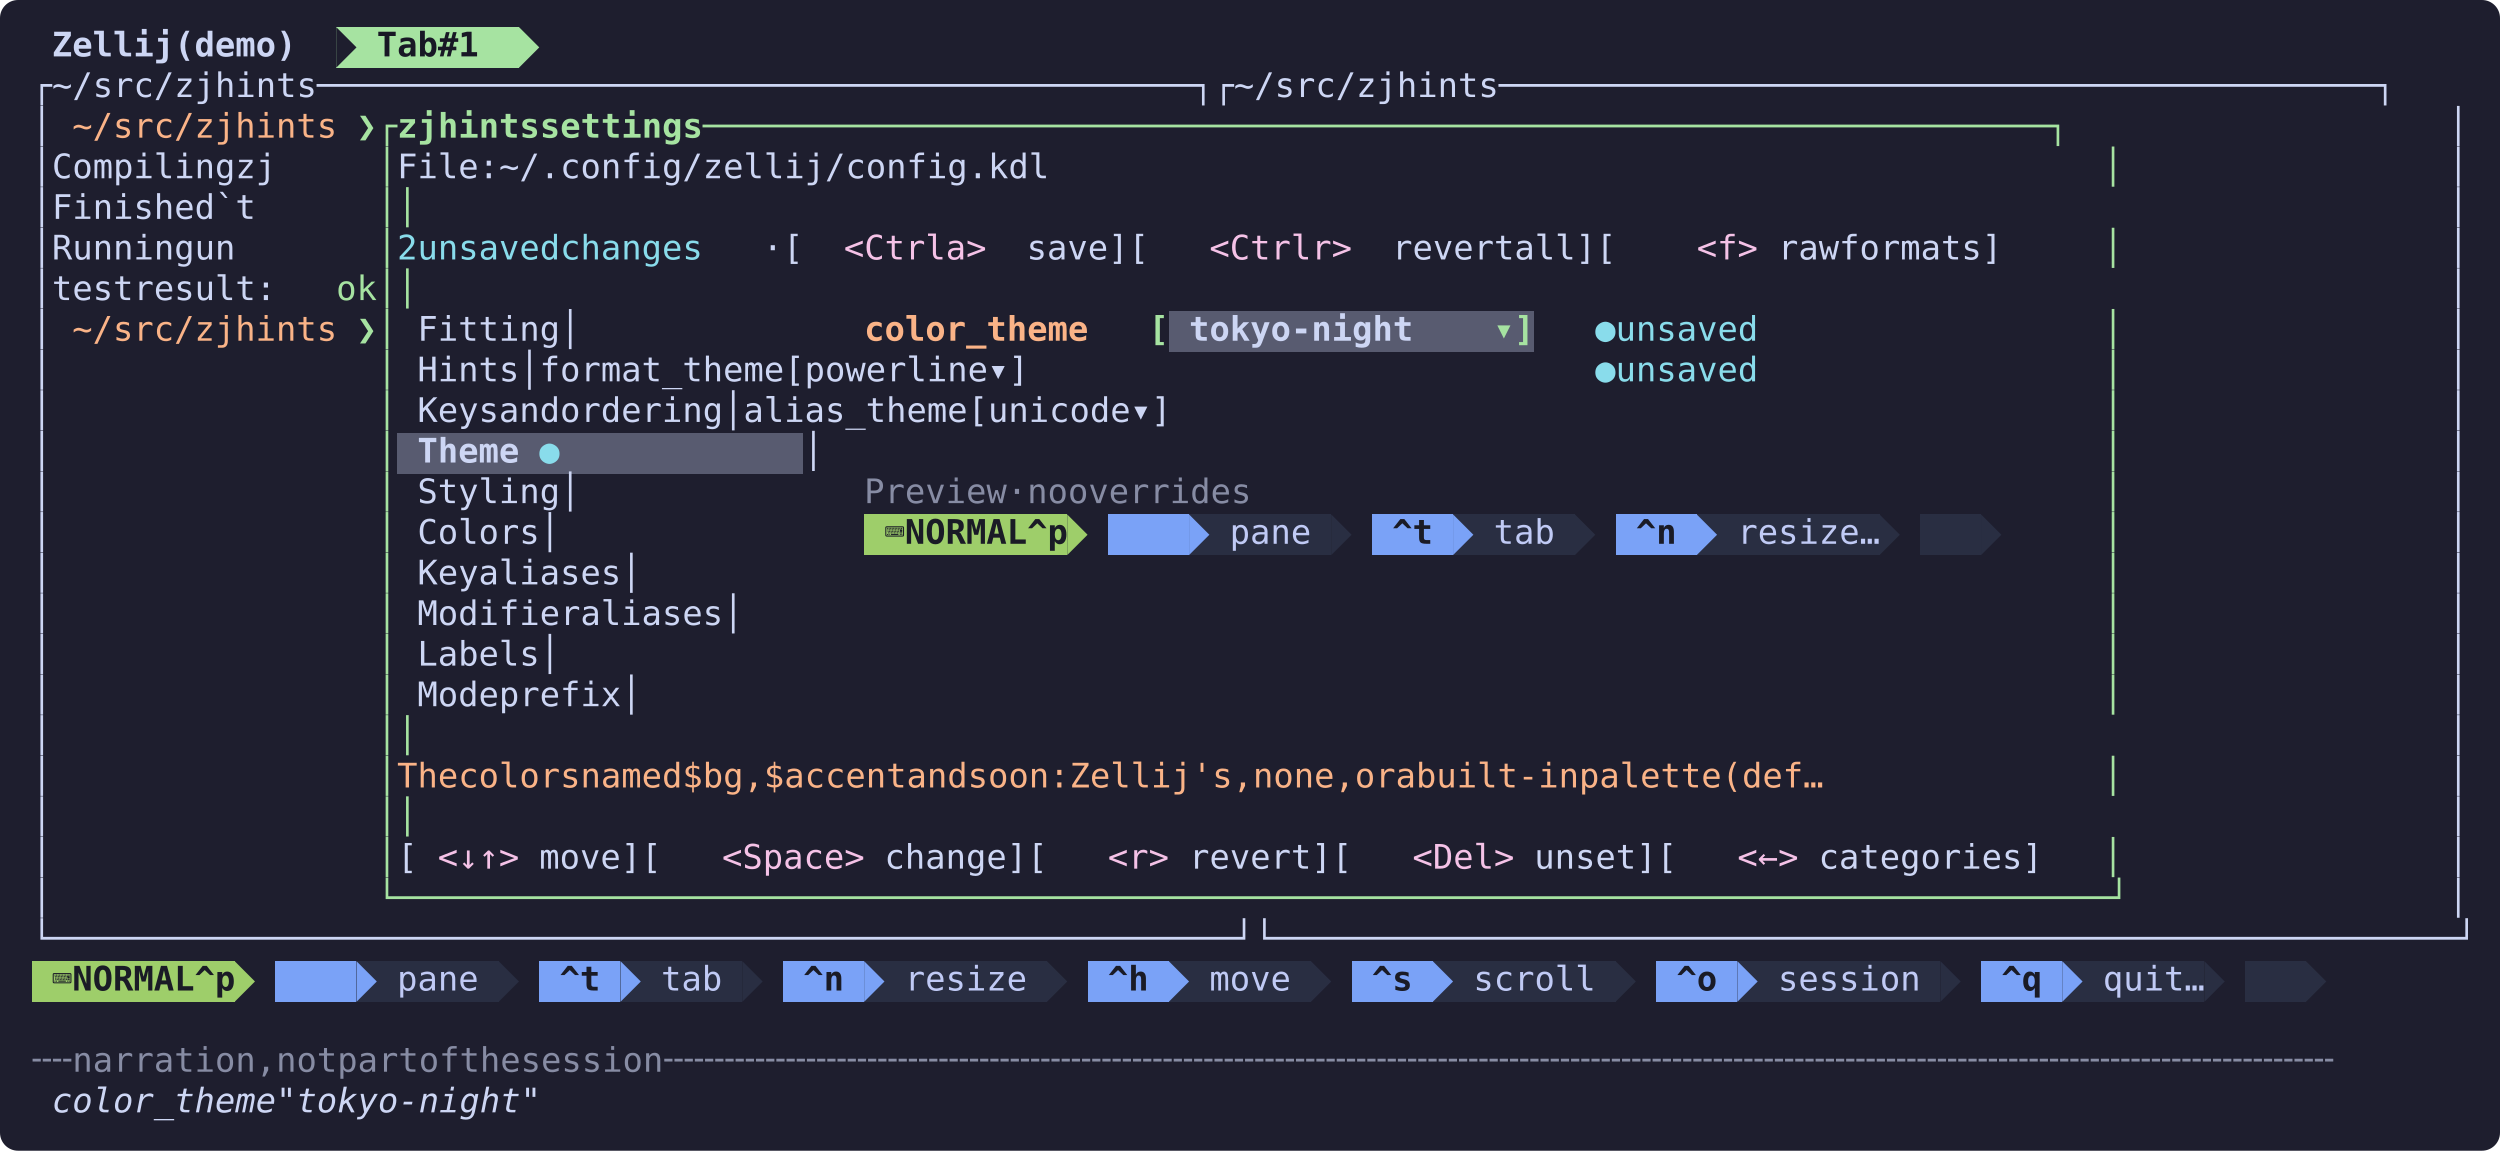
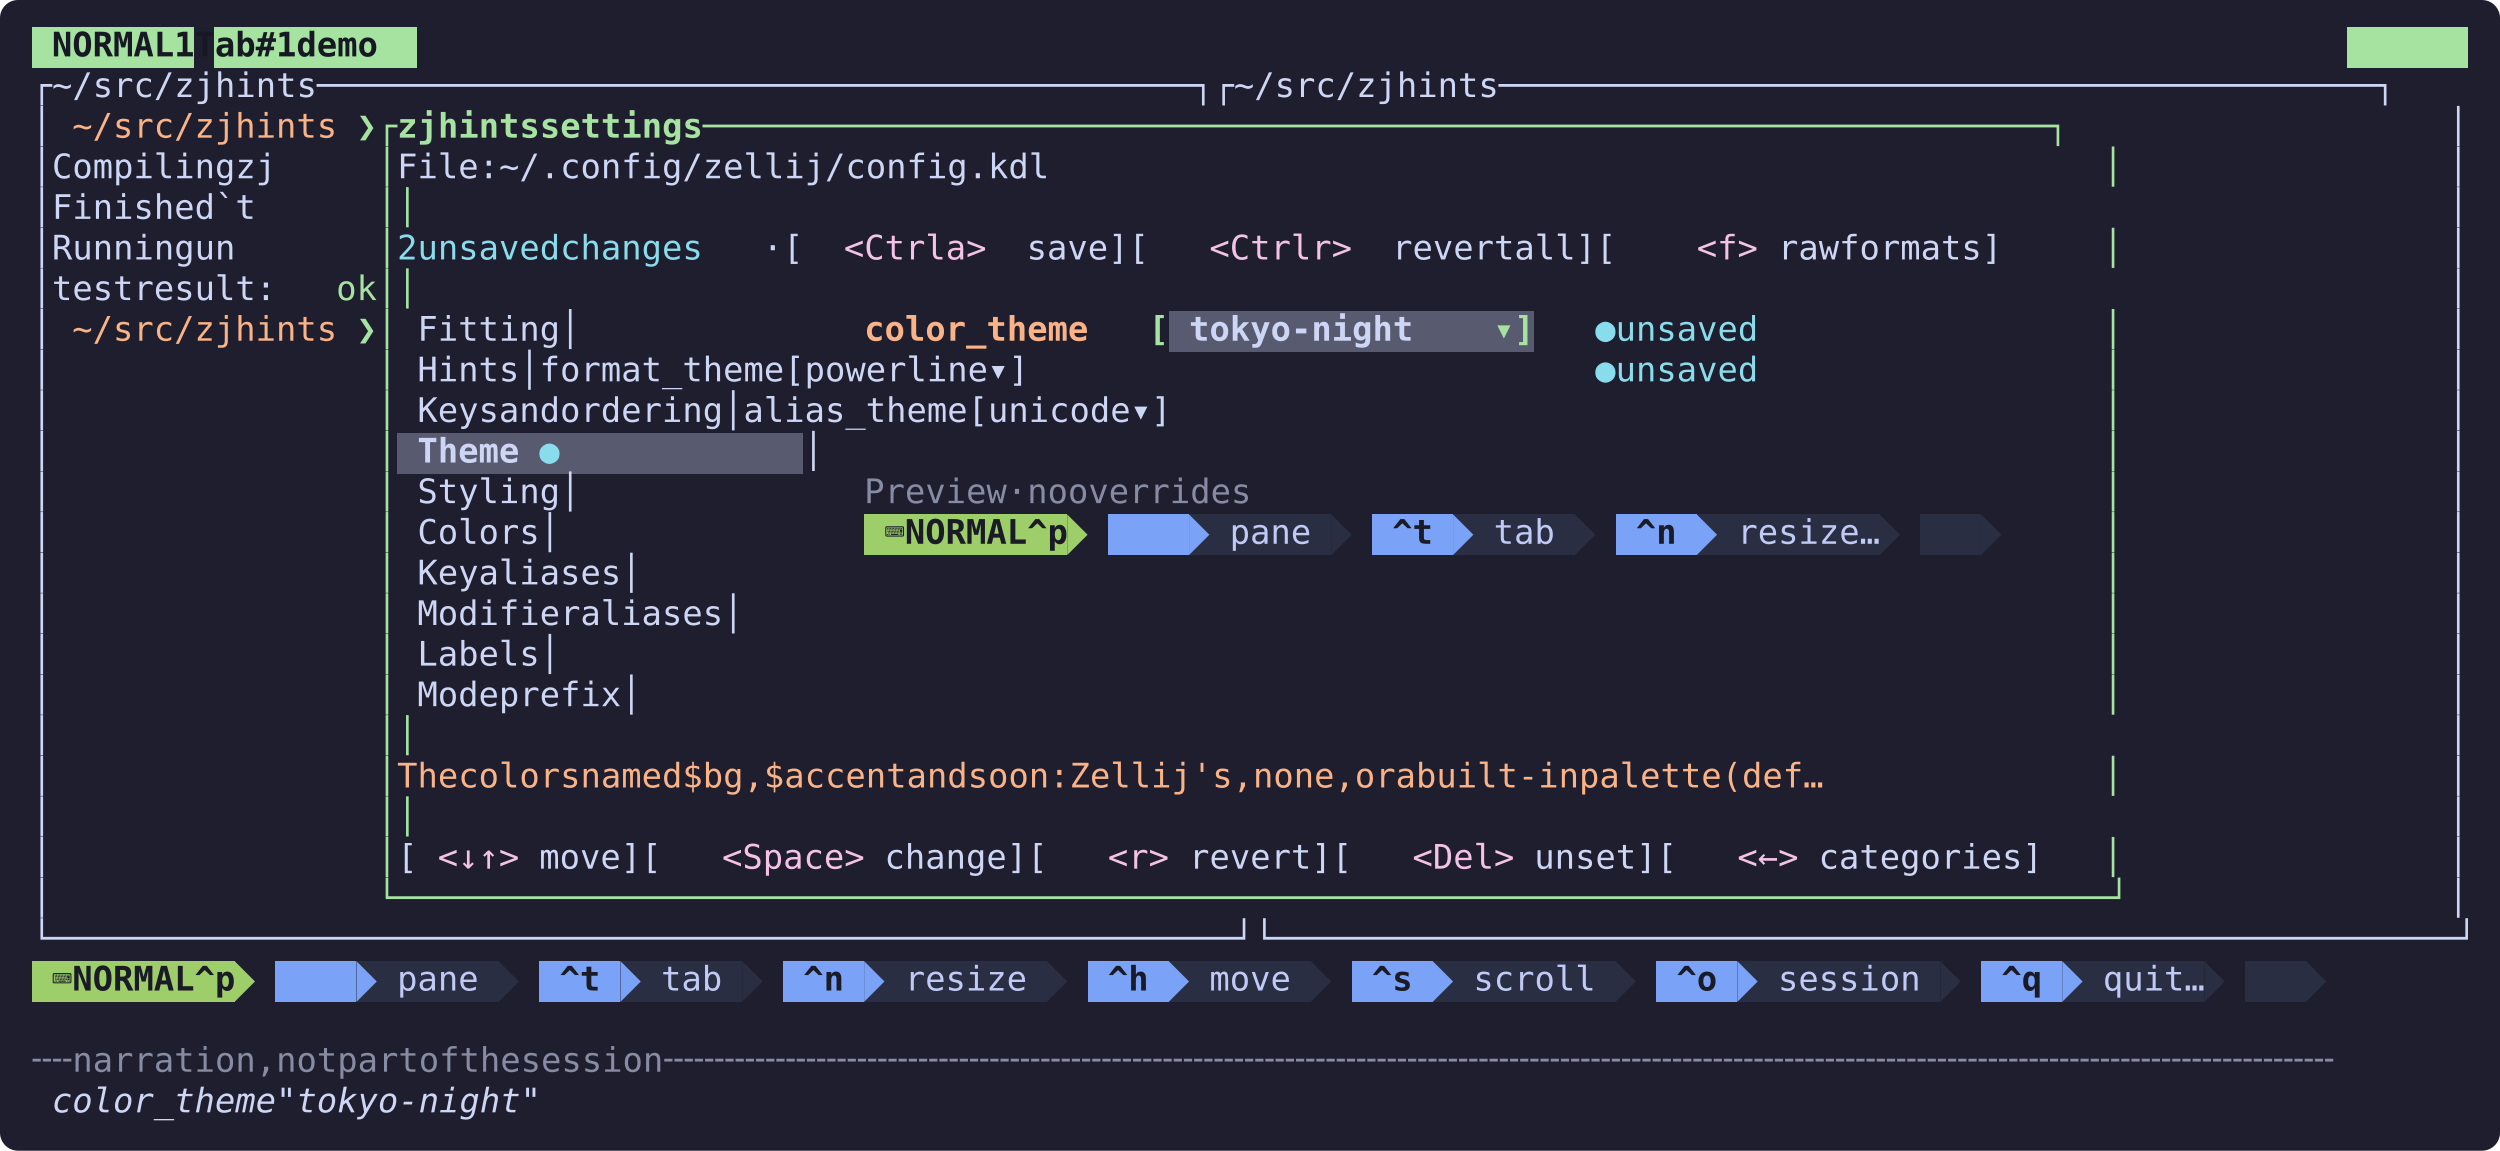
<svg xmlns="http://www.w3.org/2000/svg" width="1108" height="510" viewBox="0 0 1108 510" role="img">
  <rect width="1108" height="510" rx="8" fill="#1e1e2e" />
  <g transform="translate(14 12)">
    <style>
@keyframes f0{0.000%{visibility:visible}}
.f0{animation:f0 18800ms step-end infinite}
@keyframes f1{0.000%{visibility:visible}15.957%{visibility:hidden}84.042%{visibility:visible}}
.f1{visibility:hidden;animation:f1 18800ms step-end infinite}
@keyframes f2{0.000%{visibility:hidden}15.957%{visibility:visible}84.042%{visibility:hidden}}
.f2{animation:f2 18800ms step-end infinite}
@keyframes f3{0.000%{visibility:hidden}15.957%{visibility:visible}32.978%{visibility:hidden}69.148%{visibility:visible}84.042%{visibility:hidden}}
.f3{visibility:hidden;animation:f3 18800ms step-end infinite}
@keyframes f4{0.000%{visibility:hidden}32.978%{visibility:visible}51.063%{visibility:hidden}}
.f4{visibility:hidden;animation:f4 18800ms step-end infinite}
@keyframes f5{0.000%{visibility:hidden}51.063%{visibility:visible}69.148%{visibility:hidden}}
.f5{animation:f5 18800ms step-end infinite}
@keyframes f6{0.000%{visibility:hidden}15.957%{visibility:visible}51.063%{visibility:hidden}}
.f6{visibility:hidden;animation:f6 18800ms step-end infinite}
@keyframes f7{0.000%{visibility:hidden}69.148%{visibility:visible}84.042%{visibility:hidden}}
.f7{visibility:hidden;animation:f7 18800ms step-end infinite}
@keyframes f8{0.000%{visibility:hidden}15.957%{visibility:visible}32.978%{visibility:hidden}}
.f8{visibility:hidden;animation:f8 18800ms step-end infinite}
@keyframes f9{0.000%{visibility:hidden}32.978%{visibility:visible}69.148%{visibility:hidden}}
.f9{animation:f9 18800ms step-end infinite}
@keyframes f10{0.000%{visibility:hidden}51.063%{visibility:visible}84.042%{visibility:hidden}}
.f10{animation:f10 18800ms step-end infinite}
@keyframes f11{0.000%{visibility:visible}32.978%{visibility:hidden}}
.f11{visibility:hidden;animation:f11 18800ms step-end infinite}
@keyframes f12{0.000%{visibility:hidden}51.063%{visibility:visible}}
.f12{animation:f12 18800ms step-end infinite}
@keyframes f13{0.000%{visibility:visible}15.957%{visibility:hidden}}
.f13{visibility:hidden;animation:f13 18800ms step-end infinite}
@keyframes f14{0.000%{visibility:hidden}84.042%{visibility:visible}}
.f14{visibility:hidden;animation:f14 18800ms step-end infinite}
@media (prefers-reduced-motion:reduce){g[class]{animation:none}}
</style>
    <g shape-rendering="crispEdges">
      <g class="f0">
-         <rect x="135" y="0" width="81" height="18" fill="#a6e3a1" />
+         <rect x="0" y="0" width="72" height="18" fill="#a6e3a1" />
+         <rect x="81" y="0" width="90" height="18" fill="#a6e3a1" />
+         <rect x="1026" y="0" width="54" height="18" fill="#a6e3a1" />
      </g>
      <g class="f1">
        <rect x="702" y="36" width="9" height="18" fill="#cdd6f4" />
      </g>
      <g class="f1">
        <rect x="162" y="126" width="9" height="18" fill="#cdd6f4" />
      </g>
      <g class="f5">
        <rect x="504" y="126" width="162" height="18" fill="#585b70" />
      </g>
      <g class="f7">
        <rect x="504" y="126" width="162" height="18" fill="#585b70" />
      </g>
      <g class="f8">
        <rect x="504" y="144" width="162" height="18" fill="#585b70" />
      </g>
      <g class="f4">
        <rect x="504" y="144" width="162" height="18" fill="#585b70" />
      </g>
      <g class="f3">
        <rect x="162" y="180" width="180" height="18" fill="#585b70" />
      </g>
      <g class="f9">
        <rect x="162" y="180" width="180" height="18" fill="#585b70" />
      </g>
      <g class="f8">
        <rect x="369" y="216" width="72" height="18" fill="#313244" />
        <rect x="441" y="216" width="27" height="18" fill="#a6e3a1" />
        <rect x="495" y="216" width="27" height="18" fill="#cba6f7" />
        <rect x="522" y="216" width="45" height="18" fill="#313244" />
        <rect x="594" y="216" width="27" height="18" fill="#cba6f7" />
        <rect x="621" y="216" width="36" height="18" fill="#313244" />
        <rect x="684" y="216" width="27" height="18" fill="#cba6f7" />
        <rect x="711" y="216" width="63" height="18" fill="#313244" />
        <rect x="801" y="216" width="9" height="18" fill="#313244" />
      </g>
      <g class="f4">
        <rect x="369" y="216" width="90" height="18" fill="#a6e3a1" />
        <rect x="477" y="216" width="36" height="18" fill="#cba6f7" />
        <rect x="513" y="216" width="63" height="18" fill="#313244" />
        <rect x="594" y="216" width="36" height="18" fill="#cba6f7" />
        <rect x="630" y="216" width="54" height="18" fill="#313244" />
        <rect x="702" y="216" width="36" height="18" fill="#cba6f7" />
        <rect x="738" y="216" width="81" height="18" fill="#313244" />
        <rect x="837" y="216" width="27" height="18" fill="#313244" />
      </g>
      <g class="f10">
        <rect x="369" y="216" width="90" height="18" fill="#9ece6a" />
        <rect x="477" y="216" width="36" height="18" fill="#7aa2f7" />
        <rect x="513" y="216" width="63" height="18" fill="#292e42" />
        <rect x="594" y="216" width="36" height="18" fill="#7aa2f7" />
        <rect x="630" y="216" width="54" height="18" fill="#292e42" />
        <rect x="702" y="216" width="36" height="18" fill="#7aa2f7" />
        <rect x="738" y="216" width="81" height="18" fill="#292e42" />
        <rect x="837" y="216" width="27" height="18" fill="#292e42" />
      </g>
      <g class="f11">
        <rect x="0" y="414" width="72" height="18" fill="#313244" />
        <rect x="72" y="414" width="27" height="18" fill="#a6e3a1" />
        <rect x="126" y="414" width="27" height="18" fill="#cba6f7" />
        <rect x="153" y="414" width="45" height="18" fill="#313244" />
        <rect x="225" y="414" width="27" height="18" fill="#cba6f7" />
        <rect x="252" y="414" width="36" height="18" fill="#313244" />
        <rect x="315" y="414" width="27" height="18" fill="#cba6f7" />
        <rect x="342" y="414" width="63" height="18" fill="#313244" />
        <rect x="432" y="414" width="27" height="18" fill="#cba6f7" />
        <rect x="459" y="414" width="45" height="18" fill="#313244" />
        <rect x="531" y="414" width="27" height="18" fill="#cba6f7" />
        <rect x="558" y="414" width="63" height="18" fill="#313244" />
        <rect x="648" y="414" width="27" height="18" fill="#cba6f7" />
        <rect x="675" y="414" width="72" height="18" fill="#313244" />
        <rect x="774" y="414" width="27" height="18" fill="#cba6f7" />
        <rect x="801" y="414" width="45" height="18" fill="#313244" />
        <rect x="873" y="414" width="90" height="18" fill="#cba6f7" />
        <rect x="963" y="414" width="54" height="18" fill="#313244" />
        <rect x="1044" y="414" width="9" height="18" fill="#313244" />
      </g>
      <g class="f4">
        <rect x="0" y="414" width="90" height="18" fill="#a6e3a1" />
        <rect x="108" y="414" width="36" height="18" fill="#cba6f7" />
        <rect x="144" y="414" width="63" height="18" fill="#313244" />
        <rect x="225" y="414" width="36" height="18" fill="#cba6f7" />
        <rect x="261" y="414" width="54" height="18" fill="#313244" />
        <rect x="333" y="414" width="36" height="18" fill="#cba6f7" />
        <rect x="369" y="414" width="81" height="18" fill="#313244" />
        <rect x="468" y="414" width="36" height="18" fill="#cba6f7" />
        <rect x="504" y="414" width="63" height="18" fill="#313244" />
        <rect x="585" y="414" width="36" height="18" fill="#cba6f7" />
        <rect x="621" y="414" width="81" height="18" fill="#313244" />
        <rect x="720" y="414" width="36" height="18" fill="#cba6f7" />
        <rect x="756" y="414" width="90" height="18" fill="#313244" />
        <rect x="864" y="414" width="36" height="18" fill="#cba6f7" />
        <rect x="900" y="414" width="63" height="18" fill="#313244" />
        <rect x="981" y="414" width="27" height="18" fill="#313244" />
      </g>
      <g class="f12">
        <rect x="0" y="414" width="90" height="18" fill="#9ece6a" />
        <rect x="108" y="414" width="36" height="18" fill="#7aa2f7" />
        <rect x="144" y="414" width="63" height="18" fill="#292e42" />
        <rect x="225" y="414" width="36" height="18" fill="#7aa2f7" />
        <rect x="261" y="414" width="54" height="18" fill="#292e42" />
        <rect x="333" y="414" width="36" height="18" fill="#7aa2f7" />
        <rect x="369" y="414" width="81" height="18" fill="#292e42" />
        <rect x="468" y="414" width="36" height="18" fill="#7aa2f7" />
        <rect x="504" y="414" width="63" height="18" fill="#292e42" />
        <rect x="585" y="414" width="36" height="18" fill="#7aa2f7" />
        <rect x="621" y="414" width="81" height="18" fill="#292e42" />
        <rect x="720" y="414" width="36" height="18" fill="#7aa2f7" />
        <rect x="756" y="414" width="90" height="18" fill="#292e42" />
        <rect x="864" y="414" width="36" height="18" fill="#7aa2f7" />
        <rect x="900" y="414" width="63" height="18" fill="#292e42" />
        <rect x="981" y="414" width="27" height="18" fill="#292e42" />
      </g>
      <g class="f8">
        <rect x="9" y="468" width="63" height="18" fill="#a6e3a1" />
      </g>
      <g class="f7">
        <rect x="9" y="468" width="72" height="18" fill="#a6e3a1" />
      </g>
      <g class="f14">
        <rect x="9" y="468" width="45" height="18" fill="#a6e3a1" />
      </g>
    </g>
    <g font-family="ui-monospace, SFMono-Regular, Menlo, Consolas, 'DejaVu Sans Mono', monospace" font-size="15" xml:space="preserve">
      <g class="f0">
-         <path d="M135 0L144 9L135 18Z" fill="#1e1e2e" />
-         <path d="M216 0L225 9L216 18Z" fill="#a6e3a1" />
        <text y="13">
-           <tspan x="9 18 27 36 45 54 72 81 90 99 108 117" fill="#cdd6f4" font-weight="bold">Zellij(demo)</tspan>
-           <tspan x="153 162 171 189 198" fill="#181825" font-weight="bold">Tab#1</tspan>
+           <tspan x="9 18 27 36 45 54 90 108 117 126 144 153 1035 1044 1053 1062" fill="#181825" font-weight="bold">NORMAL1Tab#1demo</tspan>
        </text>
      </g>
      <g class="f1">
        <text y="31">
          <tspan x="0 18 27 36 45 54 63 72 81 90 99 108 117 126 144 153 162 171 180 189 198 207 216 225 234 243 252 261 270 279 288 297 306 315 324 333 342 351 360 369 378 387 396 405 414 423 432 441 450 459 468 477 486 495 504 513 522 531" fill="#cdd6f4">┌~/src/zjhints───────────────────────────────────────────┐</tspan>
          <tspan x="540 558 567 576 585 594 603 612 621 630 639 648 657 666 684 693 702 711 720 729 738 747 756 765 774 783 792 801 810 819 828 837 846 855 864 873 882 891 900 909 918 927 936 945 954 963 972 981 990 999 1008 1017 1026 1035 1044 1053 1062 1071" fill="#a6e3a1" font-weight="bold">┌~/src/zjhints───────────────────────────────────────────┐</tspan>
        </text>
      </g>
      <g class="f2">
        <text y="31">
          <tspan x="0 18 27 36 45 54 63 72 81 90 99 108 117 126 144 153 162 171 180 189 198 207 216 225 234 243 252 261 270 279 288 297 306 315 324 333 342 351 360 369 378 387 396 405 414 423 432 441 450 459 468 477 486 495 504 513 522 531 540 558 567 576 585 594 603 612 621 630 639 648 657 666 684 693 702 711 720 729 738 747 756 765 774 783 792 801 810 819 828 837 846 855 864 873 882 891 900 909 918 927 936 945 954 963 972 981 990 999 1008 1017 1026 1035 1044 1053 1062 1071" fill="#cdd6f4">┌~/src/zjhints───────────────────────────────────────────┐┌~/src/zjhints───────────────────────────────────────────┐</tspan>
        </text>
      </g>
      <g class="f1">
        <text y="49">
          <tspan x="0" fill="#cdd6f4">│</tspan>
          <tspan x="18 27 36 45 54 63 72 81 90 99 108 117 126" fill="#fab387">~/src/zjhints</tspan>
          <tspan x="144" fill="#a6e3a1">❯</tspan>
          <tspan x="162 171 180 189 198 216 225 234 243 531" fill="#cdd6f4">cargotest│</tspan>
          <tspan x="540" fill="#a6e3a1" font-weight="bold">│</tspan>
          <tspan x="558 567 576 585 594 603 612 621 630 639 648 657 666" fill="#fab387">~/src/zjhints</tspan>
          <tspan x="684" fill="#a6e3a1">❯</tspan>
          <tspan x="1071" fill="#a6e3a1" font-weight="bold">│</tspan>
        </text>
      </g>
      <g class="f2">
        <text y="49">
          <tspan x="0" fill="#cdd6f4">│</tspan>
          <tspan x="18 27 36 45 54 63 72 81 90 99 108 117 126" fill="#fab387">~/src/zjhints</tspan>
          <tspan x="144" fill="#a6e3a1">❯</tspan>
          <tspan x="153 171 180 189 198 207 216 225 243 252 261 270 279 288 297 306 324 333 342 351 360 369 378 387 396 405 414 423 432 441 450 459 468 477 486 495 504 513 522 531 540 549 558 567 576 585 594 603 612 621 630 639 648 657 666 675 684 693 702 711 720 729 738 747 756 765 774 783 792 801 810 819 828 837 846 855 864 873 882 891 900 909 918" fill="#a6e3a1" font-weight="bold">┌zjhintssettings──────────────────────────────────────────────────────────────────┐</tspan>
          <tspan x="1071" fill="#cdd6f4">│</tspan>
        </text>
      </g>
      <g class="f1">
        <text y="67">
          <tspan x="0 45 54 63 72 81 90 99 108 117 135 144 153 162 171 180 189 207 216 225 234 243 252 261 270 279 288 297 306 315 324 333 531" fill="#cdd6f4">│Compilingzjhints(~/src/zjhints)│</tspan>
          <tspan x="540 1071" fill="#a6e3a1" font-weight="bold">││</tspan>
        </text>
      </g>
      <g class="f2">
        <text y="67">
          <tspan x="0 45 54 63 72 81 90 99 108 117 135 144" fill="#cdd6f4">│Compilingzj</tspan>
          <tspan x="153" fill="#a6e3a1" font-weight="bold">│</tspan>
          <tspan x="162 171 180 189 198 216 225 234 243 252 261 270 279 288 297 306 315 324 333 342 351 360 369 378 387 396 405 414 423 432 441 450" fill="#cdd6f4">File:~/.config/zellij/config.kdl</tspan>
          <tspan x="918" fill="#a6e3a1" font-weight="bold">│</tspan>
          <tspan x="1071" fill="#cdd6f4">│</tspan>
        </text>
      </g>
      <g class="f1">
        <text y="85">
          <tspan x="0 54 63 72 81 90 99 108 117 135 144 153 162 171 180 198 207 216 225 234 243 252 270 279 297 306 315 324 333 531" fill="#cdd6f4">│Finished`test`profilein4.21s│</tspan>
          <tspan x="540 1071" fill="#a6e3a1" font-weight="bold">││</tspan>
        </text>
      </g>
      <g class="f2">
        <text y="85">
          <tspan x="0 54 63 72 81 90 99 108 117 135 144" fill="#cdd6f4">│Finished`t</tspan>
          <tspan x="153 918" fill="#a6e3a1" font-weight="bold">││</tspan>
          <tspan x="1071" fill="#cdd6f4">│</tspan>
        </text>
      </g>
      <g class="f1">
        <text y="103">
          <tspan x="0 63 72 81 90 99 108 117 135 144 153 162 171 180 189 198 207 225 234 243 252 261 270 279 288 297 306 315 531" fill="#cdd6f4">│Runningunittestssrc/main.rs│</tspan>
          <tspan x="540 1071" fill="#a6e3a1" font-weight="bold">││</tspan>
        </text>
      </g>
      <g class="f3">
        <text y="103">
          <tspan x="0 63 72 81 90 99 108 117 135 144" fill="#cdd6f4">│Runningun</tspan>
          <tspan x="153" fill="#a6e3a1" font-weight="bold">│</tspan>
          <tspan x="162 180 189 198 207 216 225 234 252 261 270 279 288 297 306 324 342" fill="#cdd6f4">0unsavedchanges·[</tspan>
          <tspan x="360 369 378 387 396 414 423" fill="#f5c2e7">&lt;Ctrla&gt;</tspan>
          <tspan x="441 450 459 468 486 504" fill="#cdd6f4">save][</tspan>
          <tspan x="522 531 540 549 558 576 585" fill="#f5c2e7">&lt;Ctrlr&gt;</tspan>
          <tspan x="603 612 621 630 639 648 666 675 684 702 720" fill="#cdd6f4">revertall][</tspan>
          <tspan x="738 747 756" fill="#f5c2e7">&lt;f&gt;</tspan>
          <tspan x="774 783 792 810 819 828 837 846 855 864 882" fill="#cdd6f4">rawformats]</tspan>
          <tspan x="918" fill="#a6e3a1" font-weight="bold">│</tspan>
          <tspan x="1071" fill="#cdd6f4">│</tspan>
        </text>
      </g>
      <g class="f4">
        <text y="103">
          <tspan x="0 63 72 81 90 99 108 117 135 144" fill="#cdd6f4">│Runningun</tspan>
          <tspan x="153" fill="#a6e3a1" font-weight="bold">│</tspan>
          <tspan x="162 180 189 198 207 216 225 234 252 261 270 279 288 297" fill="#89dceb">1unsavedchange</tspan>
          <tspan x="315 333" fill="#cdd6f4">·[</tspan>
          <tspan x="351 360 369 378 387 405 414" fill="#f5c2e7">&lt;Ctrla&gt;</tspan>
          <tspan x="432 441 450 459 477 495" fill="#cdd6f4">save][</tspan>
          <tspan x="513 522 531 540 549 567 576" fill="#f5c2e7">&lt;Ctrlr&gt;</tspan>
          <tspan x="594 603 612 621 630 639 657 666 675 693 711" fill="#cdd6f4">revertall][</tspan>
          <tspan x="729 738 747" fill="#f5c2e7">&lt;f&gt;</tspan>
          <tspan x="765 774 783 801 810 819 828 837 846 855 873" fill="#cdd6f4">rawformats]</tspan>
          <tspan x="918" fill="#a6e3a1" font-weight="bold">│</tspan>
          <tspan x="1071" fill="#cdd6f4">│</tspan>
        </text>
      </g>
      <g class="f5">
        <text y="103">
          <tspan x="0 63 72 81 90 99 108 117 135 144" fill="#cdd6f4">│Runningun</tspan>
          <tspan x="153" fill="#a6e3a1" font-weight="bold">│</tspan>
          <tspan x="162 180 189 198 207 216 225 234 252 261 270 279 288 297 306" fill="#89dceb">2unsavedchanges</tspan>
          <tspan x="324 342" fill="#cdd6f4">·[</tspan>
          <tspan x="360 369 378 387 396 414 423" fill="#f5c2e7">&lt;Ctrla&gt;</tspan>
          <tspan x="441 450 459 468 486 504" fill="#cdd6f4">save][</tspan>
          <tspan x="522 531 540 549 558 576 585" fill="#f5c2e7">&lt;Ctrlr&gt;</tspan>
          <tspan x="603 612 621 630 639 648 666 675 684 702 720" fill="#cdd6f4">revertall][</tspan>
          <tspan x="738 747 756" fill="#f5c2e7">&lt;f&gt;</tspan>
          <tspan x="774 783 792 810 819 828 837 846 855 864 882" fill="#cdd6f4">rawformats]</tspan>
          <tspan x="918" fill="#a6e3a1" font-weight="bold">│</tspan>
          <tspan x="1071" fill="#cdd6f4">│</tspan>
        </text>
      </g>
      <g class="f1">
        <text y="121">
          <tspan x="0 18 27 36 45 63 72 81 90 99 108 117" fill="#cdd6f4">│testresult:</tspan>
          <tspan x="135 144" fill="#a6e3a1">ok</tspan>
          <tspan x="153 171 180 189 207 216 225 234 243 252 261 279 297 306 315 324 333 342 531" fill="#cdd6f4">.373passed;0failed│</tspan>
          <tspan x="540 1071" fill="#a6e3a1" font-weight="bold">││</tspan>
        </text>
      </g>
      <g class="f2">
        <text y="121">
          <tspan x="0 18 27 36 45 63 72 81 90 99 108 117" fill="#cdd6f4">│testresult:</tspan>
          <tspan x="135 144" fill="#a6e3a1">ok</tspan>
          <tspan x="153 918" fill="#a6e3a1" font-weight="bold">││</tspan>
          <tspan x="1071" fill="#cdd6f4">│</tspan>
        </text>
      </g>
      <g class="f1">
        <text y="139">
          <tspan x="0" fill="#cdd6f4">│</tspan>
          <tspan x="18 27 36 45 54 63 72 81 90 99 108 117 126" fill="#fab387">~/src/zjhints</tspan>
          <tspan x="144" fill="#a6e3a1">❯</tspan>
          <tspan x="531" fill="#cdd6f4">│</tspan>
          <tspan x="540 1071" fill="#a6e3a1" font-weight="bold">││</tspan>
        </text>
      </g>
      <g class="f6">
        <text y="139">
          <tspan x="0" fill="#cdd6f4">│</tspan>
          <tspan x="18 27 36 45 54 63 72 81 90 99 108 117 126" fill="#fab387">~/src/zjhints</tspan>
          <tspan x="144" fill="#a6e3a1">❯</tspan>
          <tspan x="153" fill="#a6e3a1" font-weight="bold">│</tspan>
          <tspan x="171 180 189 198 207 216 225 342 369 378 387 396 405 414 423 432 441 450 459 495 513 522 531 540 549 558 567 576 585 594 603 612 621 630 648 666" fill="#cdd6f4">Fitting│color_theme[catppuccin-mo…▾]</tspan>
          <tspan x="918" fill="#a6e3a1" font-weight="bold">│</tspan>
          <tspan x="1071" fill="#cdd6f4">│</tspan>
        </text>
      </g>
      <g class="f5">
        <text y="139">
          <tspan x="0" fill="#cdd6f4">│</tspan>
          <tspan x="18 27 36 45 54 63 72 81 90 99 108 117 126" fill="#fab387">~/src/zjhints</tspan>
          <tspan x="144" fill="#a6e3a1">❯</tspan>
          <tspan x="153" fill="#a6e3a1" font-weight="bold">│</tspan>
          <tspan x="171 180 189 198 207 216 225 342" fill="#cdd6f4">Fitting│</tspan>
          <tspan x="369 378 387 396 405 414 423 432 441 450 459" fill="#fab387" font-weight="bold">color_theme</tspan>
          <tspan x="495" fill="#a6e3a1" font-weight="bold">[</tspan>
          <tspan x="513 522 531 540 549 558 567 576 585 594 603" fill="#cdd6f4" font-weight="bold">tokyo-night</tspan>
          <tspan x="648 666" fill="#a6e3a1" font-weight="bold">▾]</tspan>
          <tspan x="693 711 720 729 738 747 756 765" fill="#89dceb">●unsaved</tspan>
          <tspan x="918" fill="#a6e3a1" font-weight="bold">│</tspan>
          <tspan x="1071" fill="#cdd6f4">│</tspan>
        </text>
      </g>
      <g class="f7">
        <text y="139">
          <tspan x="0" fill="#cdd6f4">│</tspan>
          <tspan x="18 27 36 45 54 63 72 81 90 99 108 117 126" fill="#fab387">~/src/zjhints</tspan>
          <tspan x="144" fill="#a6e3a1">❯</tspan>
          <tspan x="153" fill="#a6e3a1" font-weight="bold">│</tspan>
          <tspan x="171 180 189 198 207 216 225 342" fill="#cdd6f4">Fitting│</tspan>
          <tspan x="369 378 387 396 405 414 423 432 441 450 459" fill="#fab387" font-weight="bold">color_theme</tspan>
          <tspan x="495" fill="#a6e3a1" font-weight="bold">[</tspan>
          <tspan x="513 522 531 540 549 558 567 576 585 594 603" fill="#cdd6f4" font-weight="bold">tokyo-night</tspan>
          <tspan x="648 666 918" fill="#a6e3a1" font-weight="bold">▾]│</tspan>
          <tspan x="1071" fill="#cdd6f4">│</tspan>
        </text>
      </g>
      <g class="f1">
        <text y="157">
          <tspan x="0 531" fill="#cdd6f4">││</tspan>
          <tspan x="540 1071" fill="#a6e3a1" font-weight="bold">││</tspan>
        </text>
      </g>
      <g class="f8">
        <text y="157">
          <tspan x="0" fill="#cdd6f4">│</tspan>
          <tspan x="153" fill="#a6e3a1" font-weight="bold">│</tspan>
          <tspan x="171 180 189 198 207 342" fill="#cdd6f4">Hints│</tspan>
          <tspan x="369 378 387 396 405 414 423 432 441 450 459 468" fill="#fab387" font-weight="bold">format_theme</tspan>
          <tspan x="495" fill="#a6e3a1" font-weight="bold">[</tspan>
          <tspan x="513 522 531 540 549" fill="#cdd6f4" font-weight="bold">pills</tspan>
          <tspan x="648 666 918" fill="#a6e3a1" font-weight="bold">▾]│</tspan>
          <tspan x="1071" fill="#cdd6f4">│</tspan>
        </text>
      </g>
      <g class="f4">
        <text y="157">
          <tspan x="0" fill="#cdd6f4">│</tspan>
          <tspan x="153" fill="#a6e3a1" font-weight="bold">│</tspan>
          <tspan x="171 180 189 198 207 342" fill="#cdd6f4">Hints│</tspan>
          <tspan x="369 378 387 396 405 414 423 432 441 450 459 468" fill="#fab387" font-weight="bold">format_theme</tspan>
          <tspan x="495" fill="#a6e3a1" font-weight="bold">[</tspan>
          <tspan x="513 522 531 540 549 558 567 576 585" fill="#cdd6f4" font-weight="bold">powerline</tspan>
          <tspan x="648 666" fill="#a6e3a1" font-weight="bold">▾]</tspan>
          <tspan x="693 711 720 729 738 747 756 765" fill="#89dceb">●unsaved</tspan>
          <tspan x="918" fill="#a6e3a1" font-weight="bold">│</tspan>
          <tspan x="1071" fill="#cdd6f4">│</tspan>
        </text>
      </g>
      <g class="f5">
        <text y="157">
          <tspan x="0" fill="#cdd6f4">│</tspan>
          <tspan x="153" fill="#a6e3a1" font-weight="bold">│</tspan>
          <tspan x="171 180 189 198 207 342 369 378 387 396 405 414 423 432 441 450 459 468 495 513 522 531 540 549 558 567 576 585 648 666" fill="#cdd6f4">Hints│format_theme[powerline▾]</tspan>
          <tspan x="693 711 720 729 738 747 756 765" fill="#89dceb">●unsaved</tspan>
          <tspan x="918" fill="#a6e3a1" font-weight="bold">│</tspan>
          <tspan x="1071" fill="#cdd6f4">│</tspan>
        </text>
      </g>
      <g class="f7">
        <text y="157">
          <tspan x="0" fill="#cdd6f4">│</tspan>
          <tspan x="153" fill="#a6e3a1" font-weight="bold">│</tspan>
          <tspan x="171 180 189 198 207 342 369 378 387 396 405 414 423 432 441 450 459 468 495 513 522 531 540 549 558 567 576 585 648 666" fill="#cdd6f4">Hints│format_theme[powerline▾]</tspan>
          <tspan x="918" fill="#a6e3a1" font-weight="bold">│</tspan>
          <tspan x="1071" fill="#cdd6f4">│</tspan>
        </text>
      </g>
      <g class="f1">
        <text y="175">
          <tspan x="0 531" fill="#cdd6f4">││</tspan>
          <tspan x="540 1071" fill="#a6e3a1" font-weight="bold">││</tspan>
        </text>
      </g>
      <g class="f2">
        <text y="175">
          <tspan x="0" fill="#cdd6f4">│</tspan>
          <tspan x="153" fill="#a6e3a1" font-weight="bold">│</tspan>
          <tspan x="171 180 189 198 216 225 234 252 261 270 279 288 297 306 315 342 369 378 387 396 405 414 423 432 441 450 459 495 513 522 531 540 549 558 567 648 666" fill="#cdd6f4">Keysandordering│alias_theme[unicode▾]</tspan>
          <tspan x="918" fill="#a6e3a1" font-weight="bold">│</tspan>
          <tspan x="1071" fill="#cdd6f4">│</tspan>
        </text>
      </g>
      <g class="f1">
        <text y="193">
          <tspan x="0 531" fill="#cdd6f4">││</tspan>
          <tspan x="540 1071" fill="#a6e3a1" font-weight="bold">││</tspan>
        </text>
      </g>
      <g class="f3">
        <text y="193">
          <tspan x="0" fill="#cdd6f4">│</tspan>
          <tspan x="153" fill="#a6e3a1" font-weight="bold">│</tspan>
          <tspan x="171 180 189 198 207" fill="#cdd6f4" font-weight="bold">Theme</tspan>
          <tspan x="342" fill="#cdd6f4">│</tspan>
          <tspan x="918" fill="#a6e3a1" font-weight="bold">│</tspan>
          <tspan x="1071" fill="#cdd6f4">│</tspan>
        </text>
      </g>
      <g class="f9">
        <text y="193">
          <tspan x="0" fill="#cdd6f4">│</tspan>
          <tspan x="153" fill="#a6e3a1" font-weight="bold">│</tspan>
          <tspan x="171 180 189 198 207" fill="#cdd6f4" font-weight="bold">Theme</tspan>
          <tspan x="225" fill="#89dceb" font-weight="bold">●</tspan>
          <tspan x="342" fill="#cdd6f4">│</tspan>
          <tspan x="918" fill="#a6e3a1" font-weight="bold">│</tspan>
          <tspan x="1071" fill="#cdd6f4">│</tspan>
        </text>
      </g>
      <g class="f1">
        <text y="211">
          <tspan x="0 531" fill="#cdd6f4">││</tspan>
          <tspan x="540 1071" fill="#a6e3a1" font-weight="bold">││</tspan>
        </text>
      </g>
      <g class="f2">
        <text y="211">
          <tspan x="0" fill="#cdd6f4">│</tspan>
          <tspan x="153" fill="#a6e3a1" font-weight="bold">│</tspan>
          <tspan x="171 180 189 198 207 216 225 342" fill="#cdd6f4">Styling│</tspan>
          <tspan x="369 378 387 396 405 414 423 441 459 468 486 495 504 513 522 531 540 549 558" fill="#878ca4">Preview·nooverrides</tspan>
          <tspan x="918" fill="#a6e3a1" font-weight="bold">│</tspan>
          <tspan x="1071" fill="#cdd6f4">│</tspan>
        </text>
      </g>
      <g class="f1">
        <text y="229">
          <tspan x="0 531" fill="#cdd6f4">││</tspan>
          <tspan x="540 1071" fill="#a6e3a1" font-weight="bold">││</tspan>
        </text>
      </g>
      <g class="f8">
        <path d="M468 216A9 9 0 0 1 468 234Z" fill="#a6e3a1" />
        <path d="M495 216A9 9 0 0 0 495 234Z" fill="#cba6f7" />
        <path d="M567 216A9 9 0 0 1 567 234Z" fill="#313244" />
        <path d="M594 216A9 9 0 0 0 594 234Z" fill="#cba6f7" />
        <path d="M657 216A9 9 0 0 1 657 234Z" fill="#313244" />
        <path d="M684 216A9 9 0 0 0 684 234Z" fill="#cba6f7" />
        <path d="M774 216A9 9 0 0 1 774 234Z" fill="#313244" />
        <path d="M801 216A9 9 0 0 0 801 234Z" fill="#313244" />
        <path d="M810 216A9 9 0 0 1 810 234Z" fill="#313244" />
        <text y="229">
          <tspan x="0" fill="#cdd6f4">│</tspan>
          <tspan x="153" fill="#a6e3a1" font-weight="bold">│</tspan>
          <tspan x="171 180 189 198 207 216 342" fill="#cdd6f4">Colors│</tspan>
          <tspan x="378 387 396 405 414 423" fill="#a6e3a1" font-weight="bold">NORMAL</tspan>
          <tspan x="450 495 504" fill="#1e1e2e" font-weight="bold">⌨^p</tspan>
          <tspan x="531 540 549 558" fill="#cba6f7" font-weight="bold">pane</tspan>
          <tspan x="594 603" fill="#1e1e2e" font-weight="bold">^t</tspan>
          <tspan x="630 639 648" fill="#cba6f7" font-weight="bold">tab</tspan>
          <tspan x="684 693" fill="#1e1e2e" font-weight="bold">^n</tspan>
          <tspan x="720 729 738 747 756 765" fill="#cba6f7" font-weight="bold">resize</tspan>
          <tspan x="801" fill="#cdd6f4">…</tspan>
          <tspan x="918" fill="#a6e3a1" font-weight="bold">│</tspan>
          <tspan x="1071" fill="#cdd6f4">│</tspan>
        </text>
      </g>
      <g class="f4">
        <path d="M459 216L468 225L459 234Z" fill="#a6e3a1" />
        <path d="M513 216L522 225L513 234Z" fill="#cba6f7" />
        <path d="M576 216L585 225L576 234Z" fill="#313244" />
        <path d="M630 216L639 225L630 234Z" fill="#cba6f7" />
        <path d="M684 216L693 225L684 234Z" fill="#313244" />
        <path d="M738 216L747 225L738 234Z" fill="#cba6f7" />
        <path d="M819 216L828 225L819 234Z" fill="#313244" />
        <path d="M864 216L873 225L864 234Z" fill="#313244" />
        <text y="229">
          <tspan x="0" fill="#cdd6f4">│</tspan>
          <tspan x="153" fill="#a6e3a1" font-weight="bold">│</tspan>
          <tspan x="171 180 189 198 207 216 342" fill="#cdd6f4">Colors│</tspan>
          <tspan x="378 396 405 414 423 432 441 486 495" fill="#1e1e2e" font-weight="bold">⌨NORMAL^p</tspan>
          <tspan x="531 540 549 558" fill="#cdd6f4">pane</tspan>
          <tspan x="603 612" fill="#1e1e2e" font-weight="bold">^t</tspan>
          <tspan x="648 657 666" fill="#cdd6f4">tab</tspan>
          <tspan x="711 720" fill="#1e1e2e" font-weight="bold">^n</tspan>
          <tspan x="756 765 774 783 792 801 846" fill="#cdd6f4">resize…</tspan>
          <tspan x="918" fill="#a6e3a1" font-weight="bold">│</tspan>
          <tspan x="1071" fill="#cdd6f4">│</tspan>
        </text>
      </g>
      <g class="f10">
        <path d="M459 216L468 225L459 234Z" fill="#9ece6a" />
        <path d="M513 216L522 225L513 234Z" fill="#7aa2f7" />
        <path d="M576 216L585 225L576 234Z" fill="#292e42" />
        <path d="M630 216L639 225L630 234Z" fill="#7aa2f7" />
        <path d="M684 216L693 225L684 234Z" fill="#292e42" />
        <path d="M738 216L747 225L738 234Z" fill="#7aa2f7" />
        <path d="M819 216L828 225L819 234Z" fill="#292e42" />
        <path d="M864 216L873 225L864 234Z" fill="#292e42" />
        <text y="229">
          <tspan x="0" fill="#cdd6f4">│</tspan>
          <tspan x="153" fill="#a6e3a1" font-weight="bold">│</tspan>
          <tspan x="171 180 189 198 207 216 342" fill="#cdd6f4">Colors│</tspan>
          <tspan x="378 396 405 414 423 432 441 486 495" fill="#1a1b26" font-weight="bold">⌨NORMAL^p</tspan>
          <tspan x="531 540 549 558" fill="#c0caf5">pane</tspan>
          <tspan x="603 612" fill="#1a1b26" font-weight="bold">^t</tspan>
          <tspan x="648 657 666" fill="#c0caf5">tab</tspan>
          <tspan x="711 720" fill="#1a1b26" font-weight="bold">^n</tspan>
          <tspan x="756 765 774 783 792 801 846" fill="#c0caf5">resize…</tspan>
          <tspan x="918" fill="#a6e3a1" font-weight="bold">│</tspan>
          <tspan x="1071" fill="#cdd6f4">│</tspan>
        </text>
      </g>
      <g class="f1">
        <text y="247">
          <tspan x="0 531" fill="#cdd6f4">││</tspan>
          <tspan x="540 1071" fill="#a6e3a1" font-weight="bold">││</tspan>
        </text>
      </g>
      <g class="f2">
        <text y="247">
          <tspan x="0" fill="#cdd6f4">│</tspan>
          <tspan x="153" fill="#a6e3a1" font-weight="bold">│</tspan>
          <tspan x="171 180 189 207 216 225 234 243 252 261 342" fill="#cdd6f4">Keyaliases│</tspan>
          <tspan x="918" fill="#a6e3a1" font-weight="bold">│</tspan>
          <tspan x="1071" fill="#cdd6f4">│</tspan>
        </text>
      </g>
      <g class="f1">
        <text y="265">
          <tspan x="0 531" fill="#cdd6f4">││</tspan>
          <tspan x="540 1071" fill="#a6e3a1" font-weight="bold">││</tspan>
        </text>
      </g>
      <g class="f2">
        <text y="265">
          <tspan x="0" fill="#cdd6f4">│</tspan>
          <tspan x="153" fill="#a6e3a1" font-weight="bold">│</tspan>
          <tspan x="171 180 189 198 207 216 225 234 252 261 270 279 288 297 306 342" fill="#cdd6f4">Modifieraliases│</tspan>
          <tspan x="918" fill="#a6e3a1" font-weight="bold">│</tspan>
          <tspan x="1071" fill="#cdd6f4">│</tspan>
        </text>
      </g>
      <g class="f1">
        <text y="283">
          <tspan x="0 531" fill="#cdd6f4">││</tspan>
          <tspan x="540 1071" fill="#a6e3a1" font-weight="bold">││</tspan>
        </text>
      </g>
      <g class="f2">
        <text y="283">
          <tspan x="0" fill="#cdd6f4">│</tspan>
          <tspan x="153" fill="#a6e3a1" font-weight="bold">│</tspan>
          <tspan x="171 180 189 198 207 216 342" fill="#cdd6f4">Labels│</tspan>
          <tspan x="918" fill="#a6e3a1" font-weight="bold">│</tspan>
          <tspan x="1071" fill="#cdd6f4">│</tspan>
        </text>
      </g>
      <g class="f1">
        <text y="301">
          <tspan x="0 531" fill="#cdd6f4">││</tspan>
          <tspan x="540 1071" fill="#a6e3a1" font-weight="bold">││</tspan>
        </text>
      </g>
      <g class="f2">
        <text y="301">
          <tspan x="0" fill="#cdd6f4">│</tspan>
          <tspan x="153" fill="#a6e3a1" font-weight="bold">│</tspan>
          <tspan x="171 180 189 198 216 225 234 243 252 261 342" fill="#cdd6f4">Modeprefix│</tspan>
          <tspan x="918" fill="#a6e3a1" font-weight="bold">│</tspan>
          <tspan x="1071" fill="#cdd6f4">│</tspan>
        </text>
      </g>
      <g class="f1">
        <text y="319">
          <tspan x="0 531" fill="#cdd6f4">││</tspan>
          <tspan x="540 1071" fill="#a6e3a1" font-weight="bold">││</tspan>
        </text>
      </g>
      <g class="f2">
        <text y="319">
          <tspan x="0" fill="#cdd6f4">│</tspan>
          <tspan x="153 918" fill="#a6e3a1" font-weight="bold">││</tspan>
          <tspan x="1071" fill="#cdd6f4">│</tspan>
        </text>
      </g>
      <g class="f1">
        <text y="337">
          <tspan x="0 531" fill="#cdd6f4">││</tspan>
          <tspan x="540 1071" fill="#a6e3a1" font-weight="bold">││</tspan>
        </text>
      </g>
      <g class="f6">
        <text y="337">
          <tspan x="0" fill="#cdd6f4">│</tspan>
          <tspan x="153" fill="#a6e3a1" font-weight="bold">│</tspan>
          <tspan x="162 171 180 198 207 216 225 234 252 261 279 288 297 306 315 333 342 351 369 378 387 405 414 423 432 450 459 468 477 486 495 504 522 531 540 549 558 567 576 585 603 612 621 630 639 648 657 675 684 702 720 729 738 747 756 765 774 783 801 810 819 828 837 846 864 873 882 891 900 909" fill="#fab387">Theshapeofhintsandthemodeprefix:Zellij'sribbonsorabuilt-informat(defa…</tspan>
          <tspan x="918" fill="#a6e3a1" font-weight="bold">│</tspan>
          <tspan x="1071" fill="#cdd6f4">│</tspan>
        </text>
      </g>
      <g class="f10">
        <text y="337">
          <tspan x="0" fill="#cdd6f4">│</tspan>
          <tspan x="153" fill="#a6e3a1" font-weight="bold">│</tspan>
          <tspan x="162 171 180 198 207 216 225 234 243 261 270 279 288 297 315 324 333 342 360 369 378 387 396 405 414 432 441 450 468 477 495 504 513 531 540 549 558 567 576 585 594 603 621 630 639 648 657 675 684 702 720 729 738 747 756 765 774 783 801 810 819 828 837 846 855 873 882 891 900 909" fill="#fab387">Thecolorsnamed$bg,$accentandsoon:Zellij's,none,orabuilt-inpalette(def…</tspan>
          <tspan x="918" fill="#a6e3a1" font-weight="bold">│</tspan>
          <tspan x="1071" fill="#cdd6f4">│</tspan>
        </text>
      </g>
      <g class="f1">
        <text y="355">
          <tspan x="0 531" fill="#cdd6f4">││</tspan>
          <tspan x="540 1071" fill="#a6e3a1" font-weight="bold">││</tspan>
        </text>
      </g>
      <g class="f2">
        <text y="355">
          <tspan x="0" fill="#cdd6f4">│</tspan>
          <tspan x="153 918" fill="#a6e3a1" font-weight="bold">││</tspan>
          <tspan x="1071" fill="#cdd6f4">│</tspan>
        </text>
      </g>
      <g class="f1">
        <text y="373">
          <tspan x="0 531" fill="#cdd6f4">││</tspan>
          <tspan x="540 1071" fill="#a6e3a1" font-weight="bold">││</tspan>
        </text>
      </g>
      <g class="f2">
        <text y="373">
          <tspan x="0" fill="#cdd6f4">│</tspan>
          <tspan x="153" fill="#a6e3a1" font-weight="bold">│</tspan>
          <tspan x="162" fill="#cdd6f4">[</tspan>
          <tspan x="180 189 198 207" fill="#f5c2e7">&lt;↓↑&gt;</tspan>
          <tspan x="225 234 243 252 270 288" fill="#cdd6f4">move][</tspan>
          <tspan x="306 315 324 333 342 351 360" fill="#f5c2e7">&lt;Space&gt;</tspan>
          <tspan x="378 387 396 405 414 423 441 459" fill="#cdd6f4">change][</tspan>
          <tspan x="477 486 495" fill="#f5c2e7">&lt;r&gt;</tspan>
          <tspan x="513 522 531 540 549 558 576 594" fill="#cdd6f4">revert][</tspan>
          <tspan x="612 621 630 639 648" fill="#f5c2e7">&lt;Del&gt;</tspan>
          <tspan x="666 675 684 693 702 720 738" fill="#cdd6f4">unset][</tspan>
          <tspan x="756 765 774" fill="#f5c2e7">&lt;←&gt;</tspan>
          <tspan x="792 801 810 819 828 837 846 855 864 873 891" fill="#cdd6f4">categories]</tspan>
          <tspan x="918" fill="#a6e3a1" font-weight="bold">│</tspan>
          <tspan x="1071" fill="#cdd6f4">│</tspan>
        </text>
      </g>
      <g class="f1">
        <text y="391">
          <tspan x="0 531" fill="#cdd6f4">││</tspan>
          <tspan x="540 1071" fill="#a6e3a1" font-weight="bold">││</tspan>
        </text>
      </g>
      <g class="f2">
        <text y="391">
          <tspan x="0" fill="#cdd6f4">│</tspan>
          <tspan x="153 162 171 180 189 198 207 216 225 234 243 252 261 270 279 288 297 306 315 324 333 342 351 360 369 378 387 396 405 414 423 432 441 450 459 468 477 486 495 504 513 522 531 540 549 558 567 576 585 594 603 612 621 630 639 648 657 666 675 684 693 702 711 720 729 738 747 756 765 774 783 792 801 810 819 828 837 846 855 864 873 882 891 900 909 918" fill="#a6e3a1" font-weight="bold">└────────────────────────────────────────────────────────────────────────────────────┘</tspan>
          <tspan x="1071" fill="#cdd6f4">│</tspan>
        </text>
      </g>
      <g class="f1">
        <text y="409">
          <tspan x="0 9 18 27 36 45 54 63 72 81 90 99 108 117 126 135 144 153 162 171 180 189 198 207 216 225 234 243 252 261 270 279 288 297 306 315 324 333 342 351 360 369 378 387 396 405 414 423 432 441 450 459 468 477 486 495 504 513 522 531" fill="#cdd6f4">└──────────────────────────────────────────────────────────┘</tspan>
          <tspan x="540 549 558 567 576 585 594 603 612 621 630 639 648 657 666 675 684 693 702 711 720 729 738 747 756 765 774 783 792 801 810 819 828 837 846 855 864 873 882 891 900 909 918 927 936 945 954 963 972 981 990 999 1008 1017 1026 1035 1044 1053 1062 1071" fill="#a6e3a1" font-weight="bold">└──────────────────────────────────────────────────────────┘</tspan>
        </text>
      </g>
      <g class="f2">
        <text y="409">
          <tspan x="0 9 18 27 36 45 54 63 72 81 90 99 108 117 126 135 144 153 162 171 180 189 198 207 216 225 234 243 252 261 270 279 288 297 306 315 324 333 342 351 360 369 378 387 396 405 414 423 432 441 450 459 468 477 486 495 504 513 522 531 540 549 558 567 576 585 594 603 612 621 630 639 648 657 666 675 684 693 702 711 720 729 738 747 756 765 774 783 792 801 810 819 828 837 846 855 864 873 882 891 900 909 918 927 936 945 954 963 972 981 990 999 1008 1017 1026 1035 1044 1053 1062 1071" fill="#cdd6f4">└──────────────────────────────────────────────────────────┘└──────────────────────────────────────────────────────────┘</tspan>
        </text>
      </g>
      <g class="f11">
        <path d="M99 414A9 9 0 0 1 99 432Z" fill="#a6e3a1" />
        <path d="M126 414A9 9 0 0 0 126 432Z" fill="#cba6f7" />
        <path d="M198 414A9 9 0 0 1 198 432Z" fill="#313244" />
        <path d="M225 414A9 9 0 0 0 225 432Z" fill="#cba6f7" />
        <path d="M288 414A9 9 0 0 1 288 432Z" fill="#313244" />
        <path d="M315 414A9 9 0 0 0 315 432Z" fill="#cba6f7" />
        <path d="M405 414A9 9 0 0 1 405 432Z" fill="#313244" />
        <path d="M432 414A9 9 0 0 0 432 432Z" fill="#cba6f7" />
        <path d="M504 414A9 9 0 0 1 504 432Z" fill="#313244" />
        <path d="M531 414A9 9 0 0 0 531 432Z" fill="#cba6f7" />
        <path d="M621 414A9 9 0 0 1 621 432Z" fill="#313244" />
        <path d="M648 414A9 9 0 0 0 648 432Z" fill="#cba6f7" />
        <path d="M747 414A9 9 0 0 1 747 432Z" fill="#313244" />
        <path d="M774 414A9 9 0 0 0 774 432Z" fill="#cba6f7" />
        <path d="M846 414A9 9 0 0 1 846 432Z" fill="#313244" />
        <path d="M873 414A9 9 0 0 0 873 432Z" fill="#cba6f7" />
        <path d="M1017 414A9 9 0 0 1 1017 432Z" fill="#313244" />
        <path d="M1044 414A9 9 0 0 0 1044 432Z" fill="#313244" />
        <path d="M1053 414A9 9 0 0 1 1053 432Z" fill="#313244" />
        <text y="427">
          <tspan x="9 18 27 36 45 54" fill="#a6e3a1" font-weight="bold">NORMAL</tspan>
          <tspan x="81 126 135" fill="#1e1e2e" font-weight="bold">⌨^p</tspan>
          <tspan x="162 171 180 189" fill="#cba6f7" font-weight="bold">pane</tspan>
          <tspan x="225 234" fill="#1e1e2e" font-weight="bold">^t</tspan>
          <tspan x="261 270 279" fill="#cba6f7" font-weight="bold">tab</tspan>
          <tspan x="315 324" fill="#1e1e2e" font-weight="bold">^n</tspan>
          <tspan x="351 360 369 378 387 396" fill="#cba6f7" font-weight="bold">resize</tspan>
          <tspan x="432 441" fill="#1e1e2e" font-weight="bold">^h</tspan>
          <tspan x="468 477 486 495" fill="#cba6f7" font-weight="bold">move</tspan>
          <tspan x="531 540" fill="#1e1e2e" font-weight="bold">^s</tspan>
          <tspan x="567 576 585 594 603 612" fill="#cba6f7" font-weight="bold">scroll</tspan>
          <tspan x="648 657" fill="#1e1e2e" font-weight="bold">^o</tspan>
          <tspan x="684 693 702 711 720 729 738" fill="#cba6f7" font-weight="bold">session</tspan>
          <tspan x="774 783" fill="#1e1e2e" font-weight="bold">^q</tspan>
          <tspan x="810 819 828 837" fill="#cba6f7" font-weight="bold">quit</tspan>
          <tspan x="873 882 891 900 909 918 927 936 945" fill="#1e1e2e" font-weight="bold">⌥hjkl←↓↑→</tspan>
          <tspan x="972 981 990 999 1008" fill="#cba6f7" font-weight="bold">focus</tspan>
          <tspan x="1044" fill="#cdd6f4">…</tspan>
        </text>
      </g>
      <g class="f4">
        <path d="M90 414L99 423L90 432Z" fill="#a6e3a1" />
        <path d="M144 414L153 423L144 432Z" fill="#cba6f7" />
        <path d="M207 414L216 423L207 432Z" fill="#313244" />
        <path d="M261 414L270 423L261 432Z" fill="#cba6f7" />
        <path d="M315 414L324 423L315 432Z" fill="#313244" />
        <path d="M369 414L378 423L369 432Z" fill="#cba6f7" />
        <path d="M450 414L459 423L450 432Z" fill="#313244" />
        <path d="M504 414L513 423L504 432Z" fill="#cba6f7" />
        <path d="M567 414L576 423L567 432Z" fill="#313244" />
        <path d="M621 414L630 423L621 432Z" fill="#cba6f7" />
        <path d="M702 414L711 423L702 432Z" fill="#313244" />
        <path d="M756 414L765 423L756 432Z" fill="#cba6f7" />
        <path d="M846 414L855 423L846 432Z" fill="#313244" />
        <path d="M900 414L909 423L900 432Z" fill="#cba6f7" />
        <path d="M963 414L972 423L963 432Z" fill="#313244" />
        <path d="M1008 414L1017 423L1008 432Z" fill="#313244" />
        <text y="427">
          <tspan x="9 27 36 45 54 63 72 117 126" fill="#1e1e2e" font-weight="bold">⌨NORMAL^p</tspan>
          <tspan x="162 171 180 189" fill="#cdd6f4">pane</tspan>
          <tspan x="234 243" fill="#1e1e2e" font-weight="bold">^t</tspan>
          <tspan x="279 288 297" fill="#cdd6f4">tab</tspan>
          <tspan x="342 351" fill="#1e1e2e" font-weight="bold">^n</tspan>
          <tspan x="387 396 405 414 423 432" fill="#cdd6f4">resize</tspan>
          <tspan x="477 486" fill="#1e1e2e" font-weight="bold">^h</tspan>
          <tspan x="522 531 540 549" fill="#cdd6f4">move</tspan>
          <tspan x="594 603" fill="#1e1e2e" font-weight="bold">^s</tspan>
          <tspan x="639 648 657 666 675 684" fill="#cdd6f4">scroll</tspan>
          <tspan x="729 738" fill="#1e1e2e" font-weight="bold">^o</tspan>
          <tspan x="774 783 792 801 810 819 828" fill="#cdd6f4">session</tspan>
          <tspan x="873 882" fill="#1e1e2e" font-weight="bold">^q</tspan>
          <tspan x="918 927 936 945 990" fill="#cdd6f4">quit…</tspan>
        </text>
      </g>
      <g class="f12">
        <path d="M90 414L99 423L90 432Z" fill="#9ece6a" />
        <path d="M144 414L153 423L144 432Z" fill="#7aa2f7" />
        <path d="M207 414L216 423L207 432Z" fill="#292e42" />
        <path d="M261 414L270 423L261 432Z" fill="#7aa2f7" />
        <path d="M315 414L324 423L315 432Z" fill="#292e42" />
        <path d="M369 414L378 423L369 432Z" fill="#7aa2f7" />
        <path d="M450 414L459 423L450 432Z" fill="#292e42" />
        <path d="M504 414L513 423L504 432Z" fill="#7aa2f7" />
        <path d="M567 414L576 423L567 432Z" fill="#292e42" />
        <path d="M621 414L630 423L621 432Z" fill="#7aa2f7" />
        <path d="M702 414L711 423L702 432Z" fill="#292e42" />
        <path d="M756 414L765 423L756 432Z" fill="#7aa2f7" />
        <path d="M846 414L855 423L846 432Z" fill="#292e42" />
        <path d="M900 414L909 423L900 432Z" fill="#7aa2f7" />
        <path d="M963 414L972 423L963 432Z" fill="#292e42" />
        <path d="M1008 414L1017 423L1008 432Z" fill="#292e42" />
        <text y="427">
          <tspan x="9 27 36 45 54 63 72 117 126" fill="#1a1b26" font-weight="bold">⌨NORMAL^p</tspan>
          <tspan x="162 171 180 189" fill="#c0caf5">pane</tspan>
          <tspan x="234 243" fill="#1a1b26" font-weight="bold">^t</tspan>
          <tspan x="279 288 297" fill="#c0caf5">tab</tspan>
          <tspan x="342 351" fill="#1a1b26" font-weight="bold">^n</tspan>
          <tspan x="387 396 405 414 423 432" fill="#c0caf5">resize</tspan>
          <tspan x="477 486" fill="#1a1b26" font-weight="bold">^h</tspan>
          <tspan x="522 531 540 549" fill="#c0caf5">move</tspan>
          <tspan x="594 603" fill="#1a1b26" font-weight="bold">^s</tspan>
          <tspan x="639 648 657 666 675 684" fill="#c0caf5">scroll</tspan>
          <tspan x="729 738" fill="#1a1b26" font-weight="bold">^o</tspan>
          <tspan x="774 783 792 801 810 819 828" fill="#c0caf5">session</tspan>
          <tspan x="873 882" fill="#1a1b26" font-weight="bold">^q</tspan>
          <tspan x="918 927 936 945 990" fill="#c0caf5">quit…</tspan>
        </text>
      </g>
      <g class="f0">
        <text y="463">
          <tspan x="0 9 27 36 45 54 63 72 81 90 99 108 126 135 144 162 171 180 189 207 216 234 243 252 270 279 288 297 306 315 324 342 351 360 369 378 387 396 405 414 423 432 441 450 459 468 477 486 495 504 513 522 531 540 549 558 567 576 585 594 603 612 621 630 639 648 657 666 675 684 693 702 711 720 729 738 747 756 765 774 783 792 801 810 819 828 837 846 855 864 873 882 891 900 909 918 927 936 945 954 963 972 981 990 999 1008 1017 1026 1035 1044 1053 1062 1071" fill="#878ca4">╌╌narration,notpartofthesession╌╌╌╌╌╌╌╌╌╌╌╌╌╌╌╌╌╌╌╌╌╌╌╌╌╌╌╌╌╌╌╌╌╌╌╌╌╌╌╌╌╌╌╌╌╌╌╌╌╌╌╌╌╌╌╌╌╌╌╌╌╌╌╌╌╌╌╌╌╌╌╌╌╌╌╌╌╌╌╌╌╌</tspan>
        </text>
      </g>
      <g class="f13">
        <text y="481">
          <tspan x="9 18 27 45 54 63 81 90 108 117 126 135 144 153 162 171 180 189 198 207 216 225 234 243 252 270 279 288 297 306 324 333 342 360 369 378 387 396 405 414" fill="#cdd6f4" font-style="italic">thebarincatppuccin-mocha,pillsandunicode</tspan>
        </text>
      </g>
      <g class="f8">
        <path d="M72 468A9 9 0 0 1 72 486Z" fill="#a6e3a1" />
        <text y="481">
          <tspan x="18 27 36 54" fill="#181825" font-weight="bold">Alt,</tspan>
          <tspan x="90 99 108 117 135 144 153 171 180 189 198 207 216 225 234 252 261 270 279 288 297" fill="#cdd6f4" font-style="italic">openthesettingsscreen</tspan>
        </text>
      </g>
      <g class="f4">
        <text y="481">
          <tspan x="9 18 27 36 45 54 63 72 81 90 99 108 126 135 144 153 162 171 180 189 198 207 216 225 243 252 261 279 288 297 315 324 333 342 351 360 369 378 396 405 414 423 441 450 459 468 477 486" fill="#cdd6f4" font-style="italic">format_theme"powerline":thebarpreviewseachchange</tspan>
        </text>
      </g>
      <g class="f5">
        <text y="481">
          <tspan x="9 18 27 36 45 54 63 72 81 90 99 117 126 135 144 153 162 171 180 189 198 207 216 225" fill="#cdd6f4" font-style="italic">color_theme"tokyo-night"</tspan>
        </text>
      </g>
      <g class="f7">
        <path d="M81 468A9 9 0 0 1 81 486Z" fill="#a6e3a1" />
        <text y="481">
          <tspan x="18 27 36 45 63" fill="#181825" font-weight="bold">Ctrla</tspan>
          <tspan x="99 108 117 126 144 153 171 180 198 207 216 234 243 252 261 270 279 297 306 315 324" fill="#cdd6f4" font-style="italic">saveittotheconfigfile</tspan>
        </text>
      </g>
      <g class="f14">
        <path d="M54 468A9 9 0 0 1 54 486Z" fill="#a6e3a1" />
        <text y="481">
          <tspan x="18 27 36" fill="#181825" font-weight="bold">Esc</tspan>
          <tspan x="72 81 90 99 108 126 135 144 162 171 180 189 198 207 216 225 243 252 261 270 279 288 297 315 324 333 351 360 369 387 396 405 414 432 441 450 459 468" fill="#cdd6f4" font-style="italic">closethesettingsscreen:thenewlookstays</tspan>
        </text>
      </g>
    </g>
  </g>
</svg>
